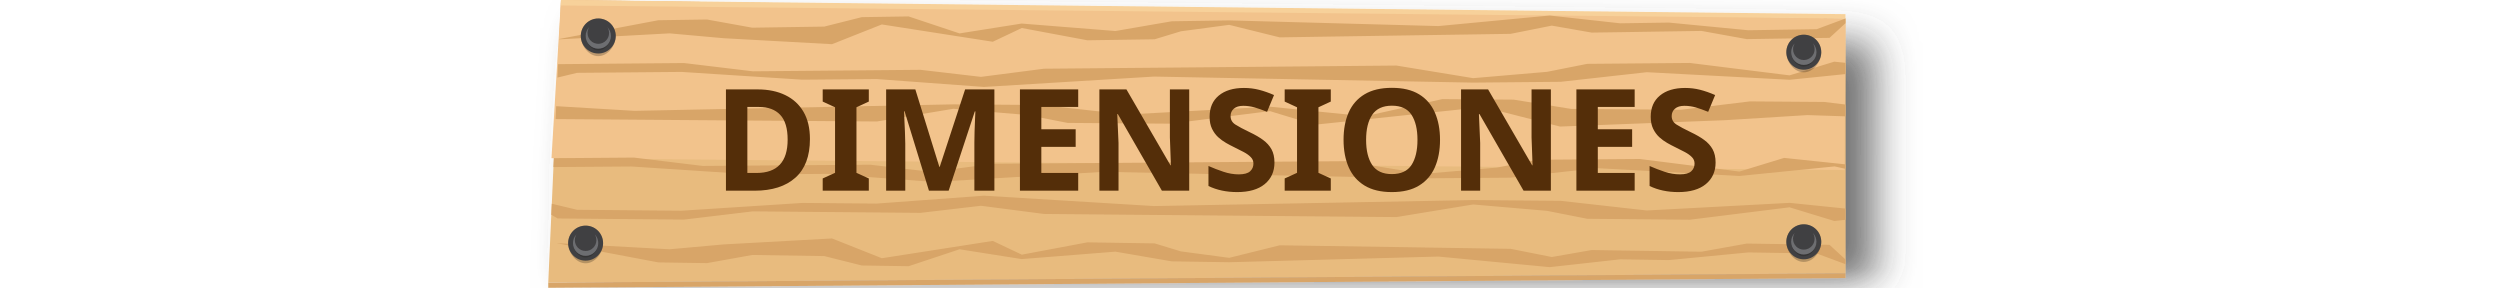
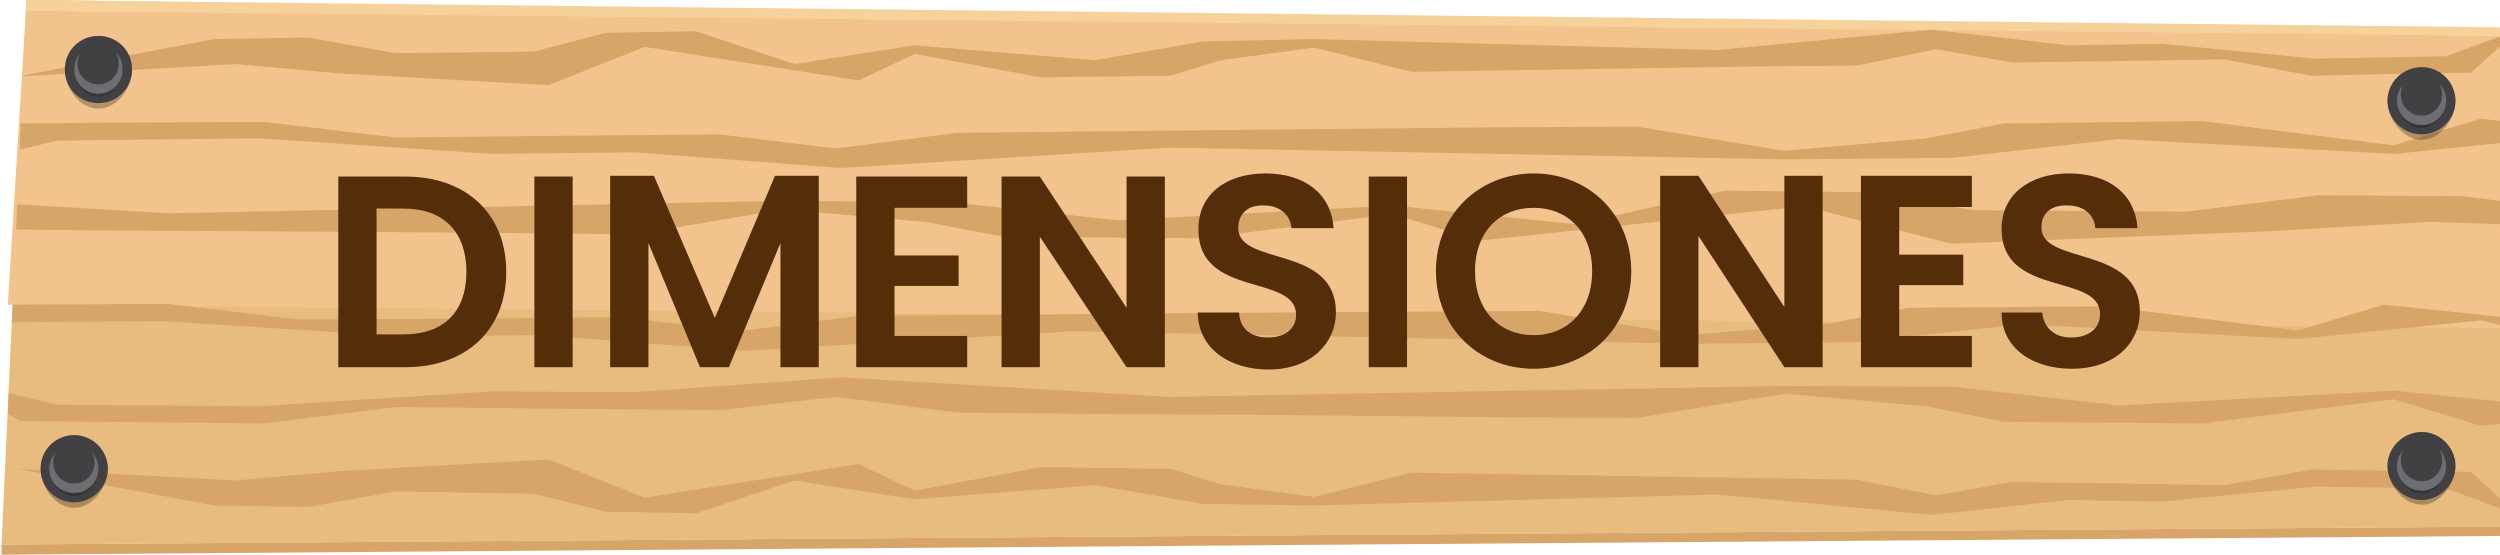
- <svg xmlns="http://www.w3.org/2000/svg" viewBox="0 0 616.7 71">
+ <svg xmlns="http://www.w3.org/2000/svg" version="1.2" viewBox="0 0 320 71" width="320" height="71">
  <defs>
-     <style>.cls-1{fill:#6d6e71;}.cls-1,.cls-2,.cls-3,.cls-4,.cls-5,.cls-6,.cls-7,.cls-8,.cls-9{stroke-width:0px;}.cls-10{fill:#542e09;font-family:Poppins-SemiBold, Poppins;font-size:35px;font-weight:600;}.cls-11{isolation:isolate;}.cls-2{fill:#f7d19a;}.cls-3{fill:#212121;mix-blend-mode:multiply;opacity:.25;}.cls-4{fill:#414042;}.cls-5{fill:#d8a568;}.cls-6{fill:none;}.cls-12{filter:url(#drop-shadow-1);}.cls-7{fill:#f2c38c;}.cls-8{fill:#e8bb7e;}.cls-13{clip-path:url(#clippath);}.cls-9{fill:#353535;}</style>
-     <filter id="drop-shadow-1" filterUnits="userSpaceOnUse">
-       <feOffset dx="7" dy="7" />
-       <feGaussianBlur result="blur" stdDeviation="5" />
-       <feFlood flood-color="#3f3f3f" flood-opacity=".75" />
-       <feComposite in2="blur" operator="in" />
-       <feComposite in="SourceGraphic" />
-     </filter>
-     <clipPath id="clippath">
-       <polygon class="cls-6" points="455.24 69.72 135.24 69.72 138.38 0 455.24 4.56 455.24 69.72" />
+     <clipPath clipPathUnits="userSpaceOnUse" id="cp1">
+       <path d="m320.24 69.72h-320l3.14-69.72 316.86 4.56v65.16z" />
    </clipPath>
  </defs>
-   <g class="cls-11">
+   <style>
+ 		.s0 { fill: #e8bb7e } 
+ 		.s1 { fill: #f2c38c } 
+ 		.s2 { fill: #f7d19a } 
+ 		.s3 { fill: #d8a568 } 
+ 		.s4 { opacity: .3;mix-blend-mode: multiply;fill: #212121 } 
+ 		.s5 { fill: #414042 } 
+ 		.s6 { fill: #353535 } 
+ 		.s7 { fill: #6d6e71 } 
+ 		.s8 { fill: #542e09 } 
+ 	</style>
+   <g>
    <g id="Capa_2">
      <g id="Capa_2-2">
-         <g class="cls-12">
-           <polygon class="cls-8" points="455.24 67.43 135.24 69.72 138.38 0 455.24 4.56 455.24 67.43" />
-           <polygon class="cls-7" points="455.02 41.95 136.04 39.03 138.38 0 455.24 4.56 455.02 41.95" />
-           <polygon class="cls-2" points="138.38 0 138.38 1.35 455.24 4.56 455.24 3.49 138.38 0" />
-           <g class="cls-13">
-             <polygon class="cls-5" points="457.35 3.78 448.14 7.2 431.26 7.46 411.66 5.57 399.67 5.75 382.28 3.83 354.82 6.43 303.18 5.03 289.04 5.25 275.15 7.65 252.02 5.81 236.7 8.24 234 7.34 224.13 4.05 212.58 4.23 203.33 6.56 185.56 6.83 174.39 4.81 162.4 4.99 137.23 9.75 165.17 8.23 178.53 9.43 205.24 10.9 217.53 6.03 244.9 10.3 252.06 6.91 268.24 9.94 284.83 9.69 291.3 7.72 303.22 6.13 315.68 9.22 327.7 9.03 347.48 8.73 360.21 8.54 372.65 8.35 382.8 6.32 392.63 8.04 399.73 7.94 407.28 7.82 419.72 7.63 430.89 9.65 444.21 9.44 451.31 9.34 457.35 3.78" />
-             <polygon class="cls-5" points="128.19 21.38 142.35 17.97 168.1 17.74 197.95 19.66 216.24 19.5 242.71 21.45 284.68 18.89 363.41 20.38 384.98 20.18 406.24 17.81 441.47 19.68 464.92 17.29 469 18.19 483.97 21.49 501.59 21.33 515.78 19.02 542.88 18.78 559.86 20.81 578.16 20.65 616.7 15.93 574.03 17.41 553.68 16.18 512.99 14.67 494.1 19.52 452.47 15.21 441.45 18.59 416.86 15.53 391.54 15.75 381.61 17.72 363.39 19.28 344.47 16.17 326.13 16.34 295.95 16.61 276.51 16.78 257.54 16.95 241.99 18.96 227.05 17.22 216.2 17.32 204.68 17.42 185.71 17.59 168.73 15.55 148.41 15.73 137.56 15.83 128.19 21.38" />
-             <polygon class="cls-5" points="0 25.08 14.17 28.47 39.92 28.66 69.76 26.7 88.06 26.83 114.52 24.84 156.5 27.34 235.22 25.74 256.8 25.9 278.07 28.24 313.29 26.32 336.74 28.68 340.82 27.77 355.78 24.45 373.4 24.58 387.6 26.87 414.7 27.07 431.68 25.01 449.97 25.15 488.53 29.8 445.86 28.39 425.51 29.65 384.82 31.22 365.92 26.4 324.3 30.77 313.27 27.41 288.69 30.51 263.36 30.32 253.43 28.37 235.2 26.83 216.3 29.97 197.95 29.83 167.77 29.61 148.34 29.46 129.36 29.32 113.81 27.33 98.87 29.1 88.03 29.02 76.51 28.93 57.54 28.79 40.56 30.85 20.23 30.7 9.39 30.62 0 25.08" />
-             <polygon class="cls-5" points="457.35 65.95 448.14 62.53 431.26 62.27 411.66 64.16 399.67 63.97 382.28 65.9 354.82 63.29 303.18 64.69 289.04 64.47 275.15 62.08 252.02 63.91 236.7 61.49 234 62.39 224.13 65.67 212.58 65.49 203.33 63.17 185.56 62.9 174.39 64.91 162.4 64.73 137.23 59.97 165.17 61.49 178.53 60.29 205.24 58.82 217.53 63.7 244.9 59.43 252.06 62.82 268.24 59.78 284.83 60.04 291.3 62.01 303.22 63.6 315.68 60.51 327.7 60.69 347.48 60.99 360.21 61.19 372.65 61.38 382.8 63.4 392.63 61.68 399.73 61.79 407.28 61.9 419.72 62.09 430.89 60.08 444.21 60.28 451.31 60.39 457.35 65.95" />
-             <polygon class="cls-5" points="128.19 48.35 142.35 51.75 168.1 51.98 197.95 50.06 216.24 50.22 242.71 48.27 284.68 50.83 363.41 49.35 384.98 49.54 406.24 51.92 441.47 50.04 464.92 52.44 469 51.54 483.97 48.24 501.59 48.39 515.78 50.71 542.88 50.95 559.86 48.91 578.16 49.08 616.7 53.79 574.03 52.32 553.68 53.54 512.99 55.05 494.1 50.2 452.47 54.51 441.45 51.14 416.86 54.2 391.54 53.97 381.61 52.01 363.39 50.44 344.47 53.55 326.13 53.39 295.95 53.12 276.51 52.95 257.54 52.78 241.99 50.76 227.05 52.51 216.2 52.41 204.68 52.31 185.71 52.14 168.73 54.17 148.41 53.99 137.56 53.89 128.19 48.35" />
-             <polygon class="cls-5" points="115.81 44.64 129.98 41.26 155.73 41.07 185.58 43.03 203.87 42.89 230.33 44.88 272.31 42.39 351.03 43.99 372.61 43.83 393.88 41.48 429.1 43.41 452.56 41.05 456.63 41.95 471.59 45.28 489.21 45.15 503.41 42.86 530.51 42.66 547.49 44.71 565.78 44.58 604.34 39.92 561.67 41.33 541.32 40.08 500.63 38.5 481.73 43.33 440.11 38.95 429.08 42.32 404.5 39.22 379.18 39.41 369.24 41.35 351.02 42.89 332.11 39.76 313.76 39.89 283.58 40.12 264.15 40.26 245.17 40.4 229.62 42.39 214.68 40.63 203.84 40.71 192.32 40.79 173.35 40.93 156.37 38.87 136.04 39.03 125.2 39.11 115.81 44.64" />
+         <g>
+           <path class="s0" d="m320.2 67.4l-320 2.3 3.2-69.7 316.8 4.6v62.8z" />
+           <path class="s1" d="m320 42l-319-3 2.4-39 316.8 4.6-0.2 37.4z" />
+           <path class="s2" d="m3.4 0v1.4l316.8 3.2v-1.1l-316.8-3.5z" />
+           <g id="Clip-Path" clip-path="url(#cp1)">
+             <g>
+               <path class="s3" d="m322.4 3.8l-9.3 3.4-16.8 0.3-19.6-1.9-12 0.2-17.4-2-27.5 2.6-51.6-1.4-14.2 0.3-13.8 2.4-23.2-1.9-15.3 2.4-2.7-0.9-9.9-3.3-11.5 0.2-9.3 2.4-17.7 0.2-11.2-2-12 0.2-25.2 4.8 28-1.6 13.3 1.2 26.7 1.5 12.3-4.9 27.4 4.3 7.2-3.4 16.1 3 16.6-0.2 6.5-2 11.9-1.6 12.5 3.1 12-0.2 19.8-0.3 12.7-0.2 12.4-0.1 10.2-2.1 9.8 1.7 7.1-0.1 7.6-0.1 12.4-0.2 11.2 2.1 13.3-0.3 7.1-0.1 6.1-5.5z" />
+               <path class="s3" d="m-6.8 21.4l14.1-3.4 25.8-0.3 29.8 2 18.3-0.2 26.5 2 42-2.6 78.7 1.5 21.6-0.2 21.2-2.4 35.3 1.9 23.4-2.4 4.1 0.9 15 3.3 17.6-0.2 14.2-2.3 27.1-0.2 17 2 18.3-0.2 38.5-4.7-42.7 1.5-20.3-1.2-40.7-1.5-18.9 4.8-41.6-4.3-11.1 3.4-24.5-3.1-25.4 0.3-9.9 1.9-18.2 1.6-18.9-3.1-18.4 0.1-30.2 0.3-19.4 0.2-19 0.2-15.5 2-14.9-1.8-10.9 0.1-11.5 0.1-19 0.2-17-2-20.3 0.1-10.8 0.1-9.4 5.6z" />
+               <path class="s3" d="m-135 25.1l14.2 3.4 25.7 0.2 29.9-2 18.3 0.1 26.4-2 42 2.5 78.7-1.6 21.6 0.2 21.3 2.3 35.2-1.9 23.4 2.4 4.1-0.9 15-3.4 17.6 0.2 14.2 2.3 27.1 0.2 17-2.1 18.3 0.1 38.5 4.7-42.6-1.4-20.4 1.2-40.7 1.6-18.9-4.8-41.6 4.4-11-3.4-24.6 3.1-25.3-0.2-10-1.9-18.2-1.6-18.9 3.2-18.4-0.2-30.1-0.2-19.5-0.1-18.9-0.2-15.6-2-14.9 1.8-10.9-0.1-11.5-0.1-19-0.1-16.9 2-20.4-0.1-10.8-0.1-9.4-5.5z" />
+               <path class="s3" d="m322.4 66l-9.3-3.5-16.8-0.2-19.6 1.9-12-0.2-17.4 1.9-27.5-2.6-51.6 1.4-14.2-0.2-13.8-2.4-23.2 1.8-15.3-2.4-2.7 0.9-9.9 3.3-11.5-0.2-9.3-2.3-17.7-0.3-11.2 2-12-0.2-25.2-4.7 28 1.5 13.3-1.2 26.7-1.5 12.3 4.9 27.4-4.3 7.2 3.4 16.1-3 16.6 0.2 6.5 2 11.9 1.6 12.5-3.1 12 0.2 19.8 0.3 12.7 0.2 12.4 0.2 10.2 2 9.8-1.7 7.1 0.1 7.6 0.1 12.4 0.2 11.2-2 13.3 0.2 7.1 0.1 6.1 5.6z" />
+               <path class="s3" d="m-6.8 48.4l14.1 3.4 25.8 0.2 29.8-1.9 18.3 0.1 26.5-1.9 42 2.5 78.7-1.4 21.6 0.1 21.2 2.4 35.3-1.9 23.4 2.4 4.1-0.9 15-3.3 17.6 0.2 14.2 2.3 27.1 0.3 17-2.1 18.3 0.2 38.5 4.7-42.7-1.5-20.3 1.2-40.7 1.5-18.9-4.8-41.6 4.3-11.1-3.4-24.5 3.1-25.4-0.2-9.9-2-18.2-1.6-18.9 3.1-18.4-0.1-30.2-0.3-19.4-0.1-19-0.2-15.5-2-14.9 1.7-10.9-0.1-11.5-0.1-19-0.2-17 2.1-20.3-0.2-10.8-0.1-9.4-5.5z" />
+               <path class="s3" d="m-19.2 44.6l14.2-3.3 25.7-0.2 29.9 1.9 18.3-0.1 26.4 2 42-2.5 78.7 1.6 21.6-0.2 21.3-2.3 35.2 1.9 23.5-2.4 4 1 15 3.3 17.6-0.2 14.2-2.2 27.1-0.2 17 2 18.3-0.1 38.5-4.7-42.6 1.4-20.4-1.2-40.7-1.6-18.9 4.8-41.6-4.3-11 3.3-24.6-3.1-25.3 0.2-10 2-18.2 1.5-18.9-3.1-18.3 0.1-30.2 0.2-19.5 0.2-18.9 0.1-15.6 2-14.9-1.8-10.9 0.1-11.5 0.1-19 0.1-16.9-2-20.4 0.1-10.8 0.1-9.4 5.5z" />
+             </g>
          </g>
-           <polygon class="cls-5" points="135.24 69.72 455.24 67.43 455.24 68.58 135.24 71 135.24 69.72" />
-           <path class="cls-3" d="M151.89,8.88c0,2.38-1.93,4.97-4.31,4.97s-4.31-2.58-4.31-4.97,1.93-4.32,4.31-4.32,4.31,1.93,4.31,4.32Z" />
-           <path class="cls-4" d="M151.89,8.88c0,2.38-1.93,4.32-4.31,4.32s-4.31-1.93-4.31-4.32,1.93-4.32,4.31-4.32,4.31,1.93,4.31,4.32Z" />
-           <path class="cls-9" d="M147.66,10.93c-1.61,0-2.66-.9-3.14-2.05h-.06c0,1.73,1.4,3.56,3.12,3.56s3.1-1.79,3.12-3.51c-.45,1.13-1.46,2-3.05,2Z" />
-           <path class="cls-4" d="M150.71,8.88c0,1.73-1.4,3.13-3.12,3.13s-3.12-1.4-3.12-3.13,1.4-3.13,3.12-3.13,3.12,1.4,3.12,3.13Z" />
-           <path class="cls-1" d="M149.81,6.68c.28.42.44.92.44,1.46,0,1.47-1.19,2.67-2.66,2.67s-2.66-1.19-2.66-2.67c0-.54.16-1.04.44-1.46-.56.57-.9,1.34-.9,2.2,0,1.73,1.4,3.13,3.12,3.13s3.12-1.4,3.12-3.13c0-.86-.34-1.63-.9-2.2Z" />
-           <path class="cls-3" d="M449.27,12.88c0,2.38-1.93,4.97-4.31,4.97s-4.31-2.58-4.31-4.97,1.93-4.32,4.31-4.32,4.31,1.93,4.31,4.32Z" />
-           <path class="cls-4" d="M449.27,12.88c0,2.38-1.93,4.32-4.31,4.32s-4.31-1.93-4.31-4.32,1.93-4.32,4.31-4.32,4.31,1.93,4.31,4.32Z" />
-           <path class="cls-9" d="M445.03,14.92c-1.61,0-2.66-.9-3.14-2.05h-.06c0,1.73,1.4,3.56,3.12,3.56s3.1-1.79,3.12-3.51c-.45,1.13-1.46,2-3.05,2Z" />
-           <path class="cls-4" d="M448.09,12.88c0,1.73-1.4,3.13-3.12,3.13s-3.12-1.4-3.12-3.13,1.4-3.13,3.12-3.13,3.12,1.4,3.12,3.13Z" />
-           <path class="cls-1" d="M447.19,10.68c.28.42.44.92.44,1.46,0,1.47-1.19,2.67-2.66,2.67s-2.66-1.19-2.66-2.67c0-.54.16-1.04.44-1.46-.56.57-.9,1.34-.9,2.2,0,1.73,1.4,3.13,3.12,3.13s3.12-1.4,3.12-3.13c0-.86-.34-1.63-.9-2.2Z" />
-           <path class="cls-3" d="M449.27,59.65c0,2.38-1.93,4.97-4.31,4.97s-4.31-2.58-4.31-4.97,1.93-4.32,4.31-4.32,4.31,1.93,4.31,4.32Z" />
-           <path class="cls-4" d="M449.27,59.65c0,2.38-1.93,4.32-4.31,4.32s-4.31-1.93-4.31-4.32,1.93-4.32,4.31-4.32,4.31,1.93,4.31,4.32Z" />
-           <path class="cls-9" d="M445.03,61.7c-1.61,0-2.66-.9-3.14-2.05h-.06c0,1.73,1.4,3.56,3.12,3.56s3.1-1.79,3.12-3.51c-.45,1.13-1.46,2-3.05,2Z" />
-           <path class="cls-4" d="M448.09,59.65c0,1.73-1.4,3.13-3.12,3.13s-3.12-1.4-3.12-3.13,1.4-3.13,3.12-3.13,3.12,1.4,3.12,3.13Z" />
-           <path class="cls-1" d="M447.18,57.45c.28.42.44.92.44,1.46,0,1.47-1.19,2.67-2.66,2.67s-2.66-1.19-2.66-2.67c0-.54.16-1.04.44-1.46-.56.57-.9,1.34-.9,2.2,0,1.73,1.4,3.13,3.12,3.13s3.12-1.4,3.12-3.13c0-.86-.34-1.63-.9-2.2Z" />
-           <path class="cls-3" d="M148.77,59.98c0,2.38-1.93,4.97-4.31,4.97s-4.31-2.58-4.31-4.97,1.93-4.32,4.31-4.32,4.31,1.93,4.31,4.32Z" />
-           <path class="cls-4" d="M148.77,59.98c0,2.38-1.93,4.32-4.31,4.32s-4.31-1.93-4.31-4.32,1.93-4.32,4.31-4.32,4.31,1.93,4.31,4.32Z" />
-           <path class="cls-9" d="M144.53,62.02c-1.61,0-2.66-.9-3.14-2.05h-.06c0,1.73,1.4,3.56,3.12,3.56s3.1-1.79,3.12-3.51c-.45,1.13-1.46,2-3.05,2Z" />
-           <path class="cls-4" d="M147.58,59.98c0,1.73-1.4,3.13-3.12,3.13s-3.12-1.4-3.12-3.13,1.4-3.13,3.12-3.13,3.12,1.4,3.12,3.13Z" />
-           <path class="cls-1" d="M146.68,57.78c.28.42.44.92.44,1.46,0,1.47-1.19,2.67-2.66,2.67s-2.66-1.19-2.66-2.67c0-.54.16-1.04.44-1.46-.56.57-.9,1.34-.9,2.2,0,1.73,1.4,3.13,3.12,3.13s3.12-1.4,3.12-3.13c0-.86-.34-1.63-.9-2.2Z" />
+           <path class="s3" d="m0.2 69.7l320-2.3v1.2l-320 2.4v-1.3z" />
+           <path class="s4" d="m16.9 8.9c0 2.4-1.9 5-4.3 5-2.4 0-4.3-2.6-4.3-5 0-2.4 1.9-4.3 4.3-4.3 2.4 0 4.3 1.9 4.3 4.3z" />
+           <path class="s5" d="m12.6 13.2c-2.4 0-4.3-1.9-4.3-4.3 0-2.4 1.9-4.3 4.3-4.3 2.4 0 4.3 1.9 4.3 4.3 0 2.4-1.9 4.3-4.3 4.3z" />
+           <path class="s6" d="m12.7 10.9c-1.7 0-2.7-0.9-3.2-2 0 1.7 1.4 3.5 3.1 3.5 1.7 0 3.1-1.8 3.1-3.5-0.4 1.2-1.5 2-3 2z" />
+           <path class="s5" d="m12.6 12c-1.7 0-3.1-1.4-3.1-3.1 0-1.8 1.4-3.1 3.1-3.1 1.7 0 3.1 1.3 3.1 3.1 0 1.7-1.4 3.1-3.1 3.1z" />
+           <path class="s7" d="m14.8 6.7q0.4 0.6 0.4 1.4c0 1.5-1.1 2.7-2.6 2.7-1.5 0-2.7-1.2-2.7-2.7q0-0.8 0.5-1.4c-0.6 0.6-0.9 1.3-0.9 2.2 0 1.7 1.4 3.1 3.1 3.1 1.7 0 3.1-1.4 3.1-3.1 0-0.9-0.3-1.6-0.9-2.2z" />
+           <path class="s4" d="m314.3 12.9c0 2.4-2 5-4.3 5-2.4 0-4.4-2.6-4.4-5 0-2.4 2-4.3 4.4-4.3 2.3 0 4.3 1.9 4.3 4.3z" />
+           <path class="s5" d="m310 17.2c-2.4 0-4.4-1.9-4.4-4.3 0-2.4 2-4.3 4.4-4.3 2.3 0 4.3 1.9 4.3 4.3 0 2.4-2 4.3-4.3 4.3z" />
+           <path class="s6" d="m310 14.9c-1.6 0-2.6-0.9-3.1-2h-0.1c0 1.7 1.4 3.5 3.1 3.5 1.8 0 3.2-1.8 3.2-3.5-0.5 1.2-1.5 2-3.1 2z" />
+           <path class="s5" d="m310 16c-1.8 0-3.2-1.4-3.2-3.1 0-1.8 1.4-3.1 3.2-3.1 1.7 0 3.1 1.3 3.1 3.1 0 1.7-1.4 3.1-3.1 3.1z" />
+           <path class="s7" d="m312.2 10.7q0.4 0.6 0.4 1.4c0 1.5-1.2 2.7-2.6 2.7-1.5 0-2.7-1.2-2.7-2.7q0-0.8 0.4-1.4c-0.5 0.6-0.9 1.3-0.9 2.2 0 1.7 1.4 3.1 3.2 3.1 1.7 0 3.1-1.4 3.1-3.1 0-0.9-0.3-1.6-0.9-2.2z" />
+           <path class="s4" d="m314.3 59.6c0 2.4-2 5-4.3 5-2.4 0-4.4-2.6-4.4-4.9 0-2.4 2-4.4 4.4-4.4 2.3 0 4.3 2 4.3 4.3z" />
+           <path class="s5" d="m310 64c-2.4 0-4.4-2-4.4-4.4 0-2.3 2-4.3 4.4-4.3 2.3 0 4.3 2 4.3 4.3 0 2.4-2 4.4-4.3 4.4z" />
+           <path class="s6" d="m310 61.7c-1.6 0-2.6-0.9-3.1-2h-0.1c0 1.7 1.4 3.5 3.1 3.5 1.8 0 3.2-1.8 3.2-3.5-0.5 1.1-1.5 2-3.1 2z" />
+           <path class="s5" d="m310 62.8c-1.8 0-3.2-1.4-3.2-3.1 0-1.8 1.4-3.2 3.2-3.2 1.7 0 3.1 1.4 3.1 3.2 0 1.7-1.4 3.1-3.1 3.1z" />
+           <path class="s7" d="m312.2 57.5q0.4 0.6 0.4 1.4c0 1.5-1.2 2.7-2.6 2.7-1.5 0-2.7-1.2-2.7-2.7q0-0.8 0.4-1.4c-0.5 0.5-0.9 1.3-0.9 2.2 0 1.7 1.4 3.1 3.2 3.1 1.7 0 3.1-1.4 3.1-3.1 0-0.9-0.4-1.7-0.9-2.2z" />
+           <path class="s4" d="m13.8 60c0 2.4-2 5-4.3 5-2.4 0-4.3-2.6-4.3-5 0-2.4 1.9-4.3 4.3-4.3 2.3 0 4.3 1.9 4.3 4.3z" />
+           <path class="s5" d="m9.5 64.3c-2.4 0-4.3-1.9-4.3-4.3 0-2.4 1.9-4.3 4.3-4.3 2.3 0 4.3 1.9 4.3 4.3 0 2.4-2 4.3-4.3 4.3z" />
+           <path class="s6" d="m9.5 62c-1.6 0-2.6-0.9-3.1-2h-0.1c0 1.7 1.4 3.5 3.2 3.5 1.7 0 3.1-1.8 3.1-3.5-0.5 1.2-1.5 2-3.1 2z" />
+           <path class="s5" d="m9.5 63.1c-1.8 0-3.2-1.4-3.2-3.1 0-1.8 1.4-3.2 3.2-3.2 1.7 0 3.1 1.4 3.1 3.2 0 1.7-1.4 3.1-3.1 3.1z" />
+           <path class="s7" d="m11.7 57.8q0.4 0.6 0.4 1.4c0 1.5-1.2 2.7-2.6 2.7-1.5 0-2.7-1.2-2.7-2.7q0-0.8 0.4-1.4c-0.5 0.6-0.9 1.3-0.9 2.2 0 1.7 1.4 3.1 3.2 3.1 1.7 0 3.1-1.4 3.1-3.1 0-0.9-0.4-1.6-0.9-2.2z" />
        </g>
-         <text class="cls-10" transform="translate(175.92 47.04)">
-           <tspan x="0" y="0">DIMENSIONES</tspan>
-         </text>
+         <path id="DIMENSIONES" class="s8" aria-label="DIMENSIONES" d="m51.9 22.6h-8.6v24.4h8.6c7.8 0 12.9-4.8 12.9-12.2 0-7.4-5.1-12.2-12.9-12.2zm-3.7 20.2v-16.1h3.5c5.1 0 8 3 8 8.1 0 5.1-2.9 8-8 8zm20.2 4.2h4.9v-24.4h-4.9zm9.7 0h4.9v-15.9l6.6 15.9h3.7l6.6-15.9v15.9h4.9v-24.5h-5.6l-7.7 18.2-7.8-18.2h-5.6zm45.7-24.4h-14.2v24.4h14.2v-4h-9.3v-6.4h8.2v-3.9h-8.2v-6.1h9.3zm20.4 0v16.8l-11.1-16.8h-4.9v24.4h4.9v-16.7l11.1 16.7h4.9v-24.4zm26.8 17.4c0-8.7-12.5-5.9-12.5-10.8 0-2 1.4-3 3.3-2.9 2.1 0 3.4 1.3 3.5 2.9h5.4c-0.3-4.4-3.7-7-8.7-7-5.1 0-8.6 2.7-8.6 7.1-0.1 8.9 12.5 5.7 12.5 11 0 1.7-1.3 2.9-3.6 2.9-2.3 0-3.6-1.2-3.7-3.2h-5.3c0.1 4.6 4 7.3 9.1 7.3 5.5 0 8.6-3.5 8.6-7.3zm4.2 7h4.9v-24.4h-4.9zm33.6-12.3c0-7.3-5.5-12.5-12.5-12.5-6.9 0-12.5 5.2-12.5 12.5 0 7.4 5.6 12.5 12.5 12.5 6.9 0 12.5-5.1 12.5-12.5zm-20 0c0-5 3.1-8.1 7.5-8.1 4.4 0 7.5 3.1 7.5 8.1 0 5-3.1 8.2-7.5 8.2-4.4 0-7.5-3.2-7.5-8.2zm39.6-12.2v16.8l-11-16.8h-4.9v24.5h4.9v-16.8l11 16.8h4.9v-24.5zm24 0h-14.2v24.5h14.2v-4h-9.3v-6.5h8.2v-3.9h-8.2v-6.1h9.3zm21.5 17.4c0-8.6-12.6-5.9-12.6-10.8 0-2 1.5-2.9 3.4-2.8 2.1 0 3.4 1.3 3.5 2.9h5.4c-0.3-4.4-3.7-7-8.8-7-5 0-8.6 2.7-8.6 7.1 0 8.8 12.6 5.6 12.6 10.9 0 1.8-1.4 3-3.7 3-2.2 0-3.5-1.3-3.7-3.2h-5.2c0 4.6 4 7.2 9 7.2 5.6 0 8.7-3.4 8.7-7.3z" />
      </g>
    </g>
  </g>
</svg>
